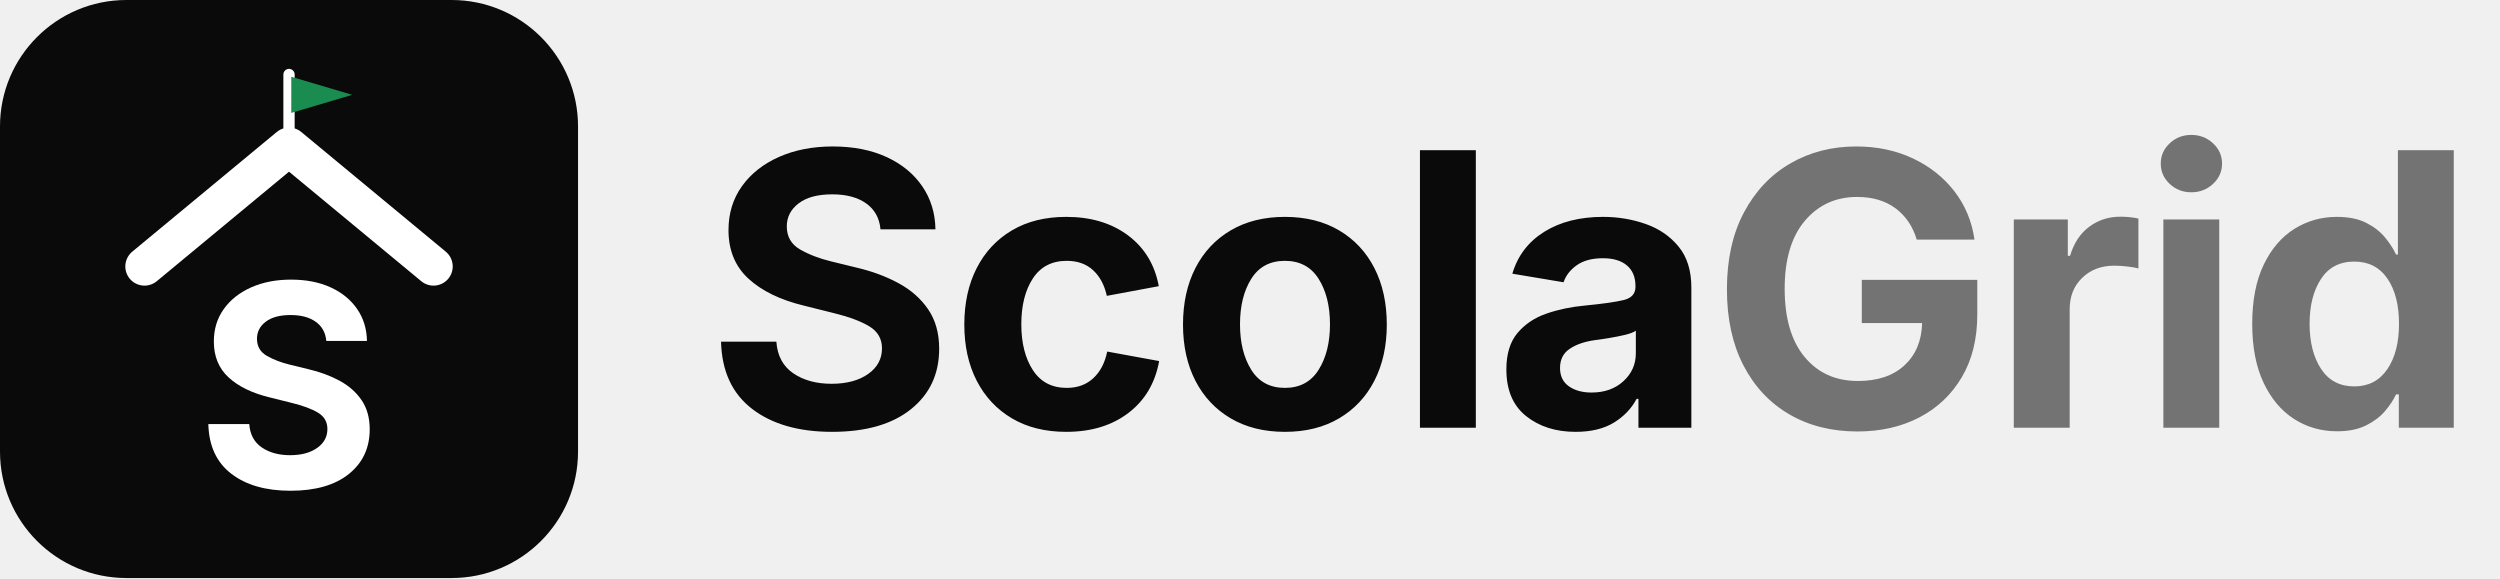
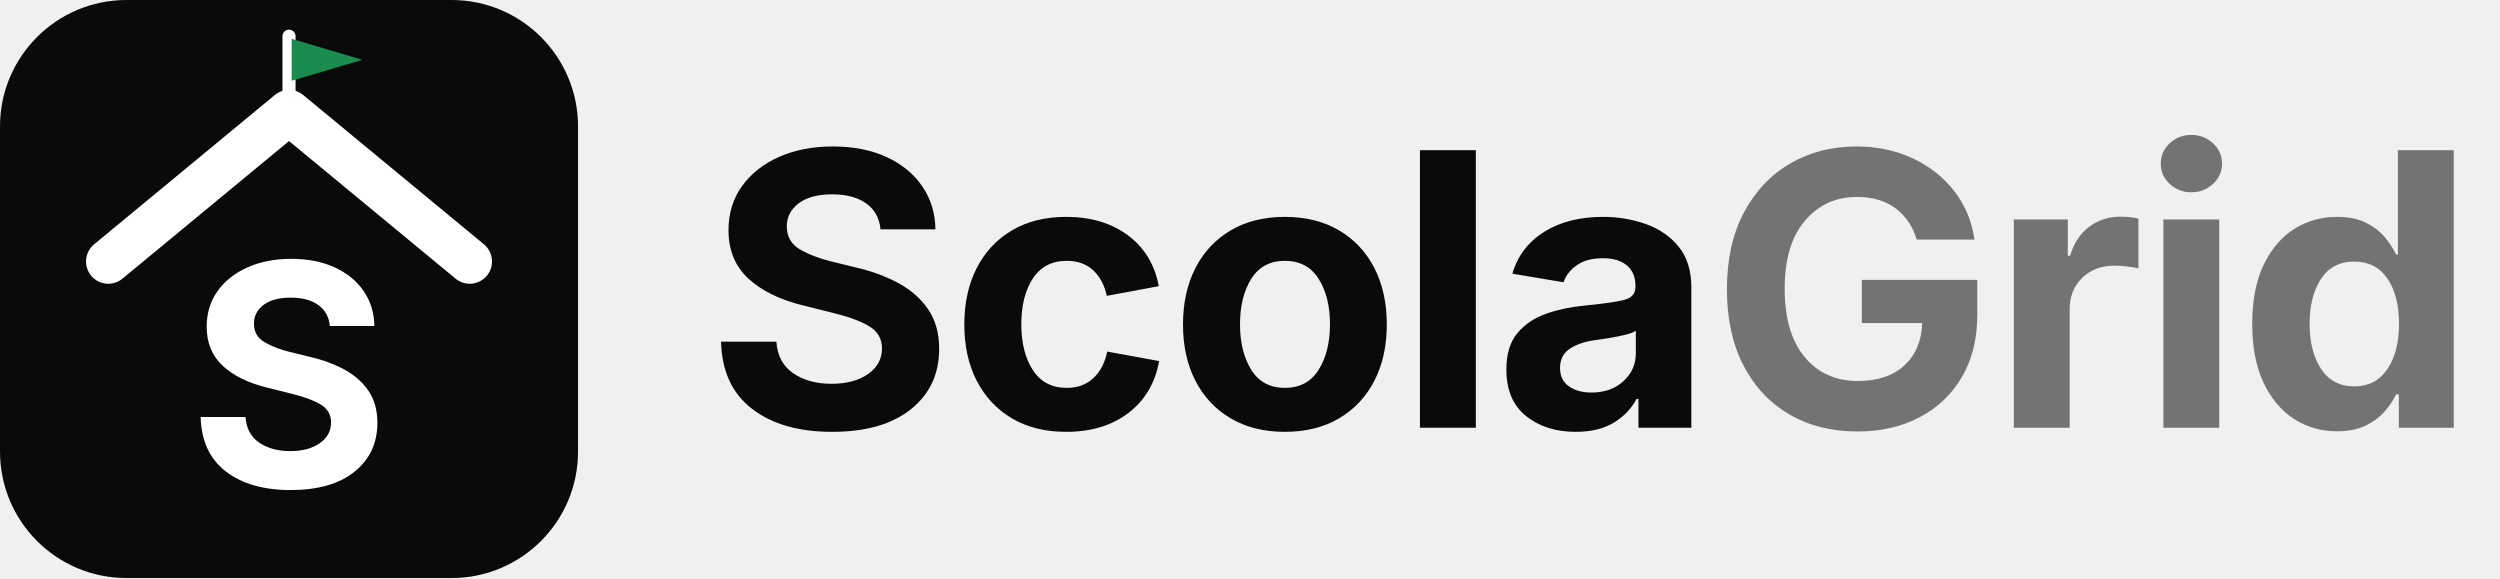
<svg xmlns="http://www.w3.org/2000/svg" viewBox="0 0 865 200" width="865" height="200">
  <g transform="scale(0.390625)">
    <rect width="512" height="512" rx="112" fill="#0A0A0A" />
-     <path d="M128 236 L256 130 L384 236" fill="none" stroke="#FFFFFF" stroke-width="34" stroke-linecap="round" stroke-linejoin="round" />
-     <path d="M256 132 L256 66" stroke="#FFFFFF" stroke-width="10" stroke-linecap="round" />
-     <path d="M258 68 L312 84 L258 100 Z" fill="#1A8C50" />
-     <path d="M257.282 434.686Q224.445 434.686 204.853 419.61Q185.26 404.534 184.528 375.604H220.783Q221.759 389.397 231.83 396.294Q241.901 403.191 256.916 403.191Q271.808 403.191 280.902 396.783Q289.997 390.374 289.997 379.998Q289.997 370.599 281.757 365.594Q273.517 360.589 258.625 356.927L238.605 351.922Q215.534 346.307 202.472 334.283Q189.411 322.259 189.411 302.483Q189.411 286.004 198.261 273.675Q207.111 261.346 222.553 254.51Q237.995 247.674 257.77 247.674Q277.912 247.674 292.926 254.571Q307.941 261.468 316.364 273.736Q324.787 286.004 325.031 301.995H289.02Q288.043 291.009 279.682 285.027Q271.32 279.046 257.404 279.046Q243.122 279.046 235.37 284.966Q227.619 290.887 227.619 300.042Q227.619 310.174 236.347 315.179Q245.075 320.184 256.671 322.991L273.151 327.02Q288.41 330.56 300.739 337.212Q313.068 343.865 320.27 354.424Q327.472 364.983 327.472 380.242Q327.472 405.022 308.979 419.854Q290.485 434.686 257.282 434.686Z" fill="#FFFFFF" />
+     <g transform="translate(256 278) scale(1.16) translate(-256 -278)">
+       <path d="M118 238 L256 124 L394 238" fill="none" stroke="#FFFFFF" stroke-width="34" stroke-linecap="round" stroke-linejoin="round" />
+       <path d="M256 126 L256 66" stroke="#FFFFFF" stroke-width="10" stroke-linecap="round" />
+       <path d="M258 68 L312 84 L258 100 Z" fill="#1A8C50" />
+       <path d="M257.21 412.535Q226.212 412.535 207.717 398.304Q189.222 384.072 188.53 356.762H222.755Q223.677 369.783 233.184 376.294Q242.69 382.805 256.864 382.805Q270.923 382.805 279.508 376.755Q288.093 370.705 288.093 360.91Q288.093 352.037 280.314 347.312Q272.536 342.588 258.478 339.131L239.579 334.406Q217.8 329.105 205.47 317.755Q193.14 306.404 193.14 287.736Q193.14 272.18 201.494 260.541Q209.849 248.902 224.426 242.449Q239.003 235.996 257.671 235.996Q276.685 235.996 290.858 242.507Q305.032 249.018 312.983 260.599Q320.935 272.18 321.165 287.275H287.171Q286.249 276.904 278.355 271.258Q270.462 265.611 257.325 265.611Q243.843 265.611 236.525 271.2Q229.208 276.789 229.208 285.432Q229.208 294.996 237.447 299.721Q245.687 304.445 256.634 307.096L272.19 310.898Q286.595 314.24 298.233 320.521Q309.872 326.801 316.671 336.769Q323.47 346.736 323.47 361.141Q323.47 384.533 306.012 398.534Q288.554 412.535 257.21 412.535Z" fill="#FFFFFF" />
+     </g>
  </g>
  <path d="M287.893 149.418Q270.555 149.418 260.21 141.458Q249.865 133.498 249.479 118.223H268.621Q269.137 125.506 274.454 129.147Q279.771 132.789 287.699 132.789Q295.562 132.789 300.364 129.405Q305.166 126.021 305.166 120.543Q305.166 115.58 300.815 112.938Q296.465 110.295 288.602 108.361L278.031 105.719Q265.85 102.754 258.953 96.405Q252.057 90.057 252.057 79.615Q252.057 70.914 256.729 64.404Q261.402 57.895 269.556 54.285Q277.709 50.676 288.15 50.676Q298.785 50.676 306.713 54.317Q314.641 57.959 319.088 64.437Q323.535 70.914 323.664 79.357H304.65Q304.135 73.557 299.72 70.398Q295.305 67.24 287.957 67.24Q280.416 67.24 276.323 70.366Q272.23 73.492 272.23 78.326Q272.23 83.676 276.839 86.318Q281.447 88.961 287.57 90.443L296.271 92.57Q304.328 94.439 310.838 97.952Q317.348 101.465 321.15 107.04Q324.953 112.615 324.953 120.672Q324.953 133.756 315.188 141.587Q305.424 149.418 287.893 149.418Z M368.908 149.418Q358.016 149.418 350.12 144.745Q342.225 140.072 337.938 131.726Q333.652 123.379 333.652 112.293Q333.652 101.143 337.938 92.764Q342.225 84.385 350.12 79.712Q358.016 75.039 368.908 75.039Q381.734 75.039 390.307 81.452Q398.879 87.865 400.941 99.016L382.959 102.367Q381.734 96.76 378.222 93.505Q374.709 90.25 369.102 90.25Q361.367 90.25 357.371 96.341Q353.375 102.432 353.375 112.229Q353.375 121.896 357.371 128.052Q361.367 134.207 369.102 134.207Q374.709 134.207 378.318 130.823Q381.928 127.439 383.088 121.639L401.07 124.926Q399.008 136.334 390.436 142.876Q381.863 149.418 368.908 149.418Z M444.574 149.418Q433.746 149.418 425.818 144.745Q417.891 140.072 413.604 131.726Q409.318 123.379 409.318 112.293Q409.318 101.143 413.604 92.764Q417.891 84.385 425.818 79.712Q433.746 75.039 444.574 75.039Q455.402 75.039 463.33 79.712Q471.258 84.385 475.544 92.764Q479.83 101.143 479.83 112.293Q479.83 123.379 475.544 131.726Q471.258 140.072 463.33 144.745Q455.402 149.418 444.574 149.418ZM444.574 134.207Q452.309 134.207 456.24 127.955Q460.172 121.703 460.172 112.229Q460.172 102.689 456.24 96.47Q452.309 90.25 444.574 90.25Q436.84 90.25 432.94 96.47Q429.041 102.689 429.041 112.229Q429.041 121.703 432.94 127.955Q436.84 134.207 444.574 134.207Z M510.637 51.965V148.0H491.301V51.965Z M545.182 149.418Q534.869 149.418 528.037 143.972Q521.205 138.525 521.205 127.826Q521.205 119.77 525.072 115.193Q528.939 110.617 535.127 108.49Q541.314 106.363 548.404 105.719Q557.686 104.816 561.778 103.817Q565.871 102.818 565.871 99.273V98.951Q565.871 94.375 562.938 91.861Q560.006 89.348 554.592 89.348Q548.984 89.348 545.568 91.765Q542.152 94.182 540.992 97.662L523.268 94.697Q526.039 85.352 534.321 80.195Q542.604 75.039 554.656 75.039Q562.391 75.039 569.384 77.488Q576.377 79.938 580.792 85.319Q585.207 90.701 585.207 99.467V148.0H566.902V138.01H566.258Q563.615 143.037 558.395 146.228Q553.174 149.418 545.182 149.418ZM550.66 135.818Q557.428 135.818 561.714 131.887Q566.0 127.955 566.0 122.219V114.42Q564.84 115.258 562.229 115.87Q559.619 116.482 556.719 116.966Q553.818 117.449 551.691 117.707Q546.342 118.48 543.055 120.736Q539.768 122.992 539.768 127.311Q539.768 131.5 542.829 133.659Q545.891 135.818 550.66 135.818Z" fill="#0A0A0A" />
  <path d="M642.697 149.289Q629.227 149.289 619.043 143.327Q608.859 137.365 603.188 126.344Q597.516 115.322 597.516 100.111Q597.516 84.578 603.413 73.492Q609.311 62.406 619.462 56.541Q629.613 50.676 642.246 50.676Q653.074 50.676 661.84 54.801Q670.605 58.926 676.213 66.177Q681.82 73.428 683.174 82.902H663.193Q661.131 76.006 655.846 72.074Q650.561 68.143 642.568 68.143Q631.482 68.143 624.489 76.393Q617.496 84.643 617.496 99.918Q617.496 115.193 624.393 123.508Q631.289 131.822 642.826 131.822Q653.074 131.822 658.939 126.408Q664.805 120.994 665.062 111.777H644.18V96.824H684.141V108.812Q684.141 121.445 678.791 130.501Q673.441 139.557 664.096 144.423Q654.75 149.289 642.697 149.289Z M696.771 148.0V75.941H715.463V88.51H716.236Q718.234 81.871 722.907 78.423Q727.58 74.975 733.639 74.975Q736.926 74.975 739.891 75.619V92.893Q738.602 92.506 736.12 92.216Q733.639 91.926 731.512 91.926Q724.809 91.926 720.458 96.115Q716.107 100.305 716.107 107.008V148.0Z M748.525 148.0V75.941H767.861V148.0ZM758.193 66.531Q753.811 66.531 750.717 63.631Q747.623 60.73 747.623 56.605Q747.623 52.48 750.717 49.58Q753.811 46.68 758.193 46.68Q762.576 46.68 765.702 49.58Q768.828 52.48 768.828 56.605Q768.828 60.73 765.702 63.631Q762.576 66.531 758.193 66.531Z M808.658 149.225Q800.344 149.225 793.705 144.938Q787.066 140.652 783.167 132.37Q779.268 124.088 779.268 112.1Q779.268 99.789 783.264 91.539Q787.26 83.289 793.898 79.164Q800.537 75.039 808.529 75.039Q814.652 75.039 818.713 77.102Q822.773 79.164 825.255 82.193Q827.736 85.223 829.025 88.059H829.67V51.965H849.006V148.0H829.992V136.463H829.025Q827.672 139.363 825.158 142.296Q822.645 145.229 818.584 147.227Q814.523 149.225 808.658 149.225ZM814.588 133.691Q821.936 133.691 825.996 127.762Q830.057 121.832 830.057 112.035Q830.057 102.238 826.028 96.373Q822.0 90.508 814.588 90.508Q806.982 90.508 803.051 96.534Q799.119 102.561 799.119 112.035Q799.119 121.574 803.083 127.633Q807.047 133.691 814.588 133.691Z" fill="#737373" />
</svg>
